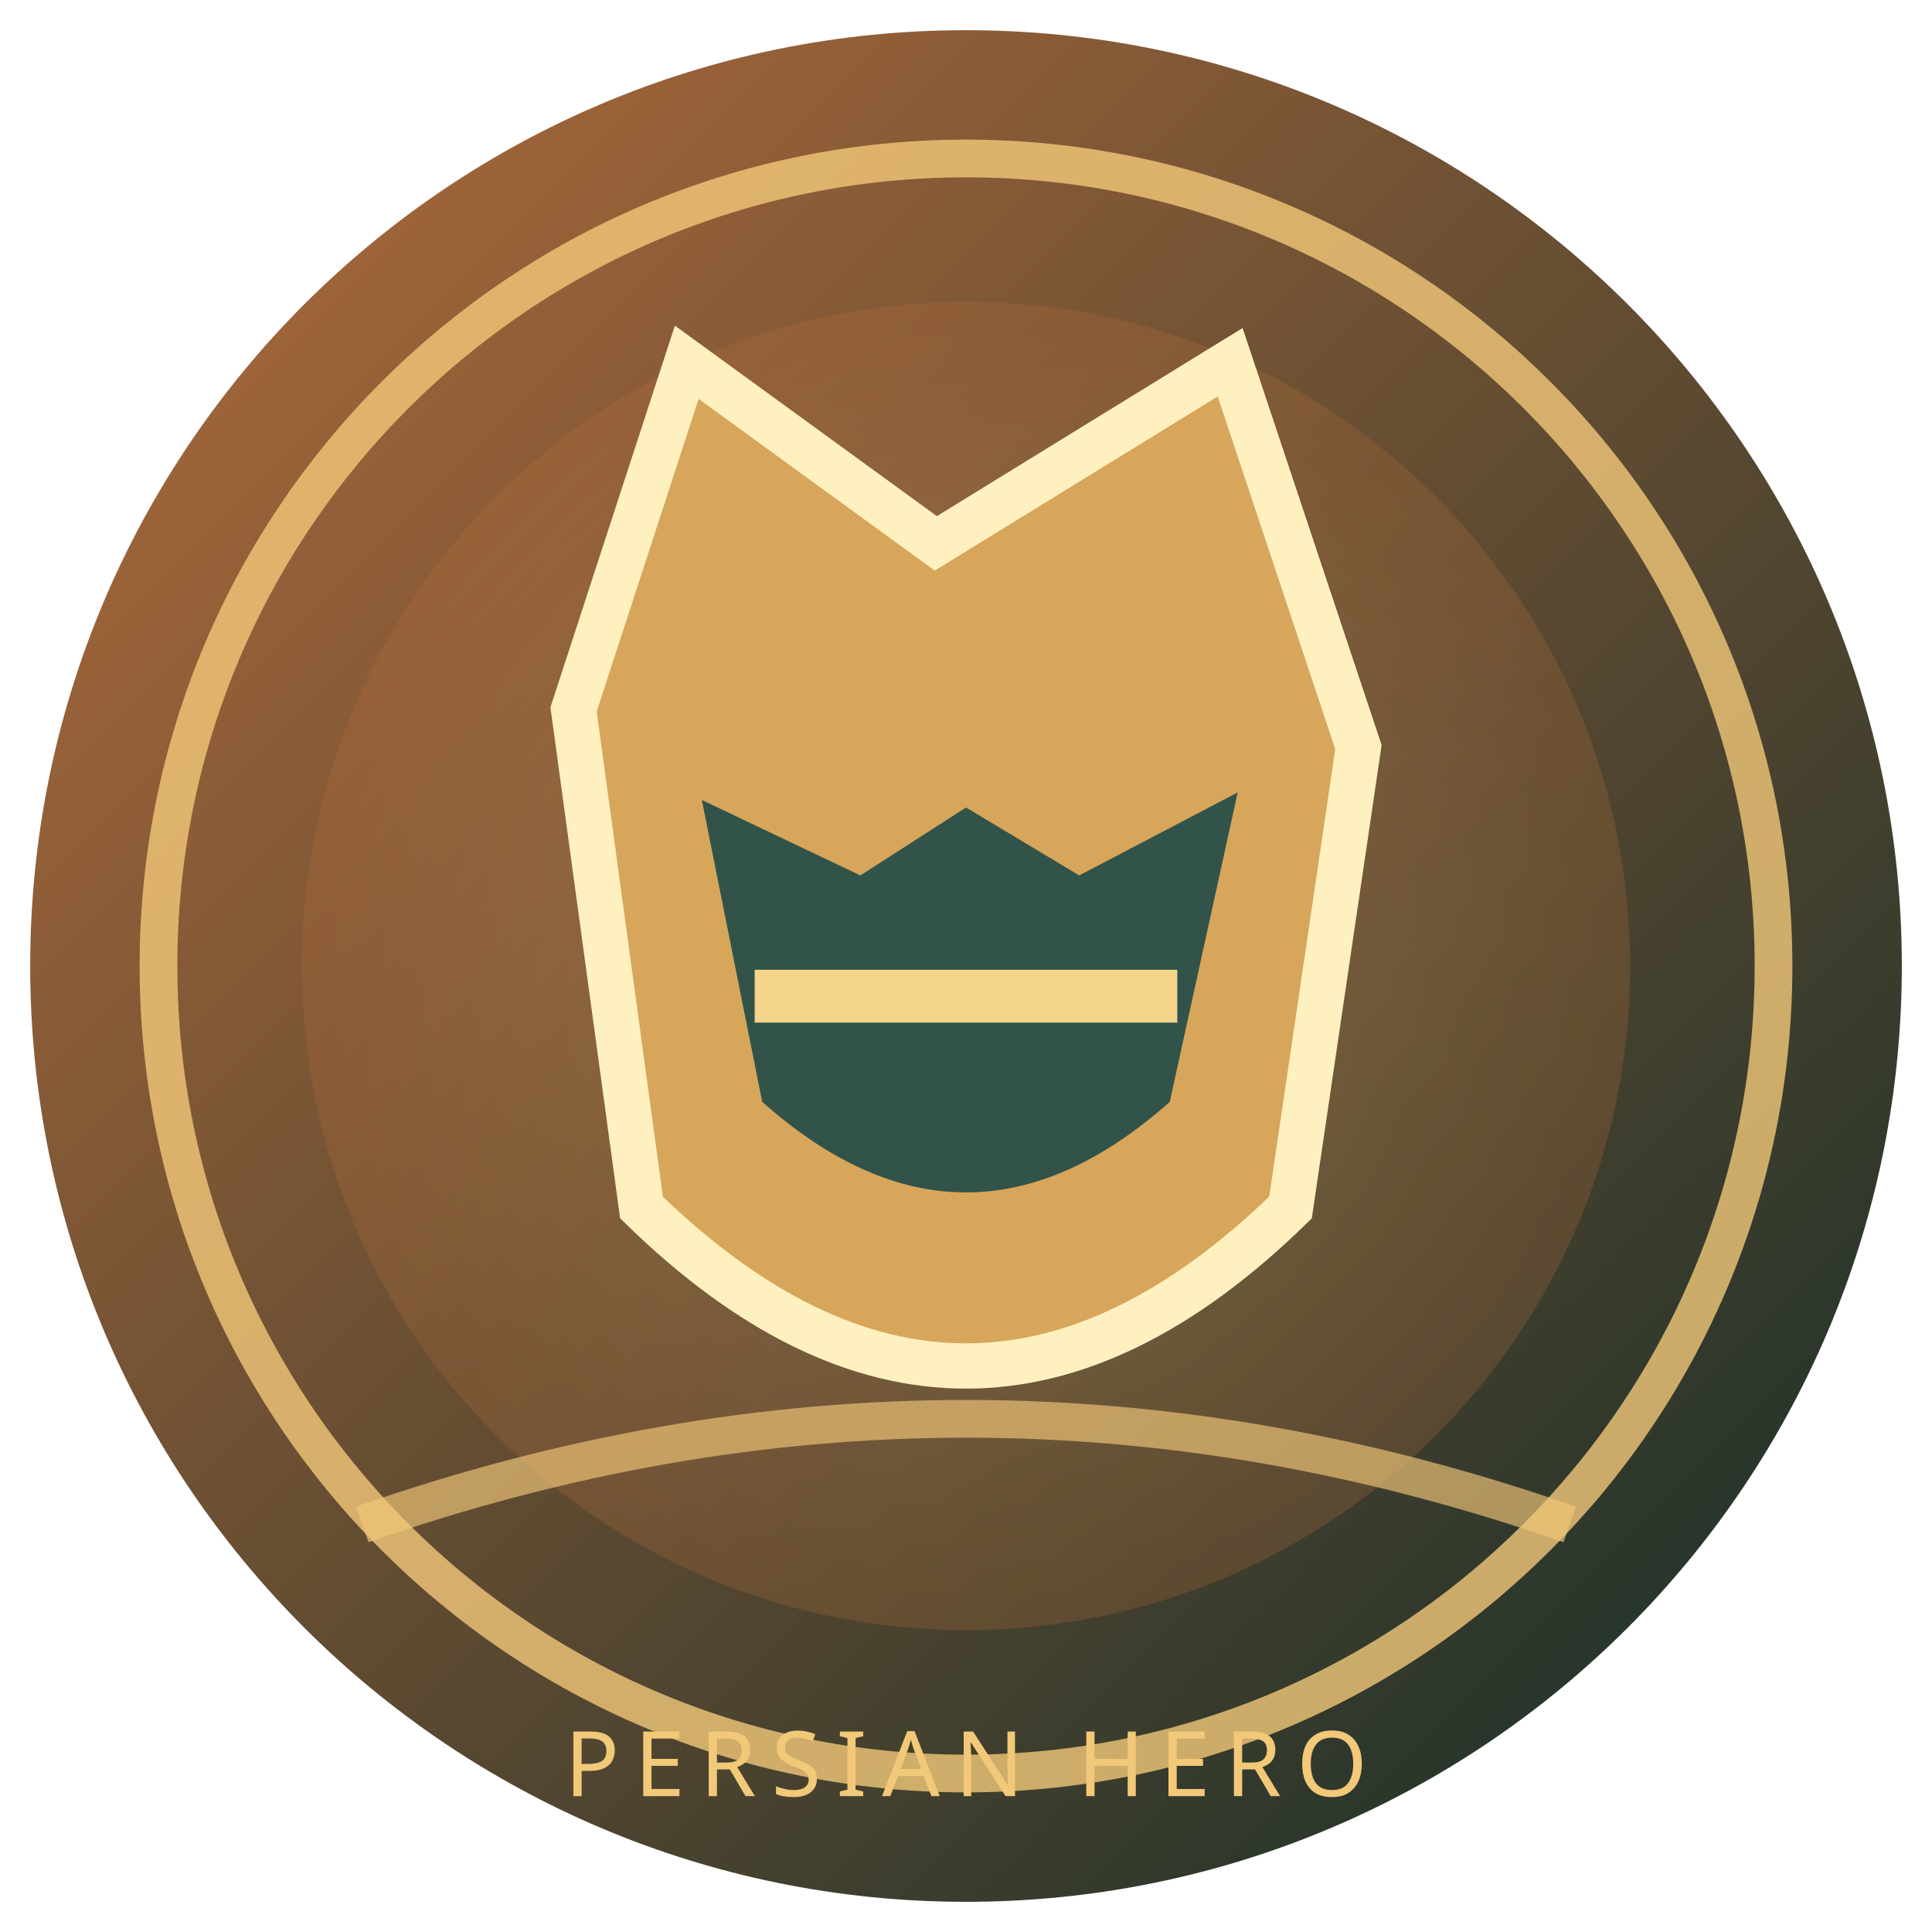
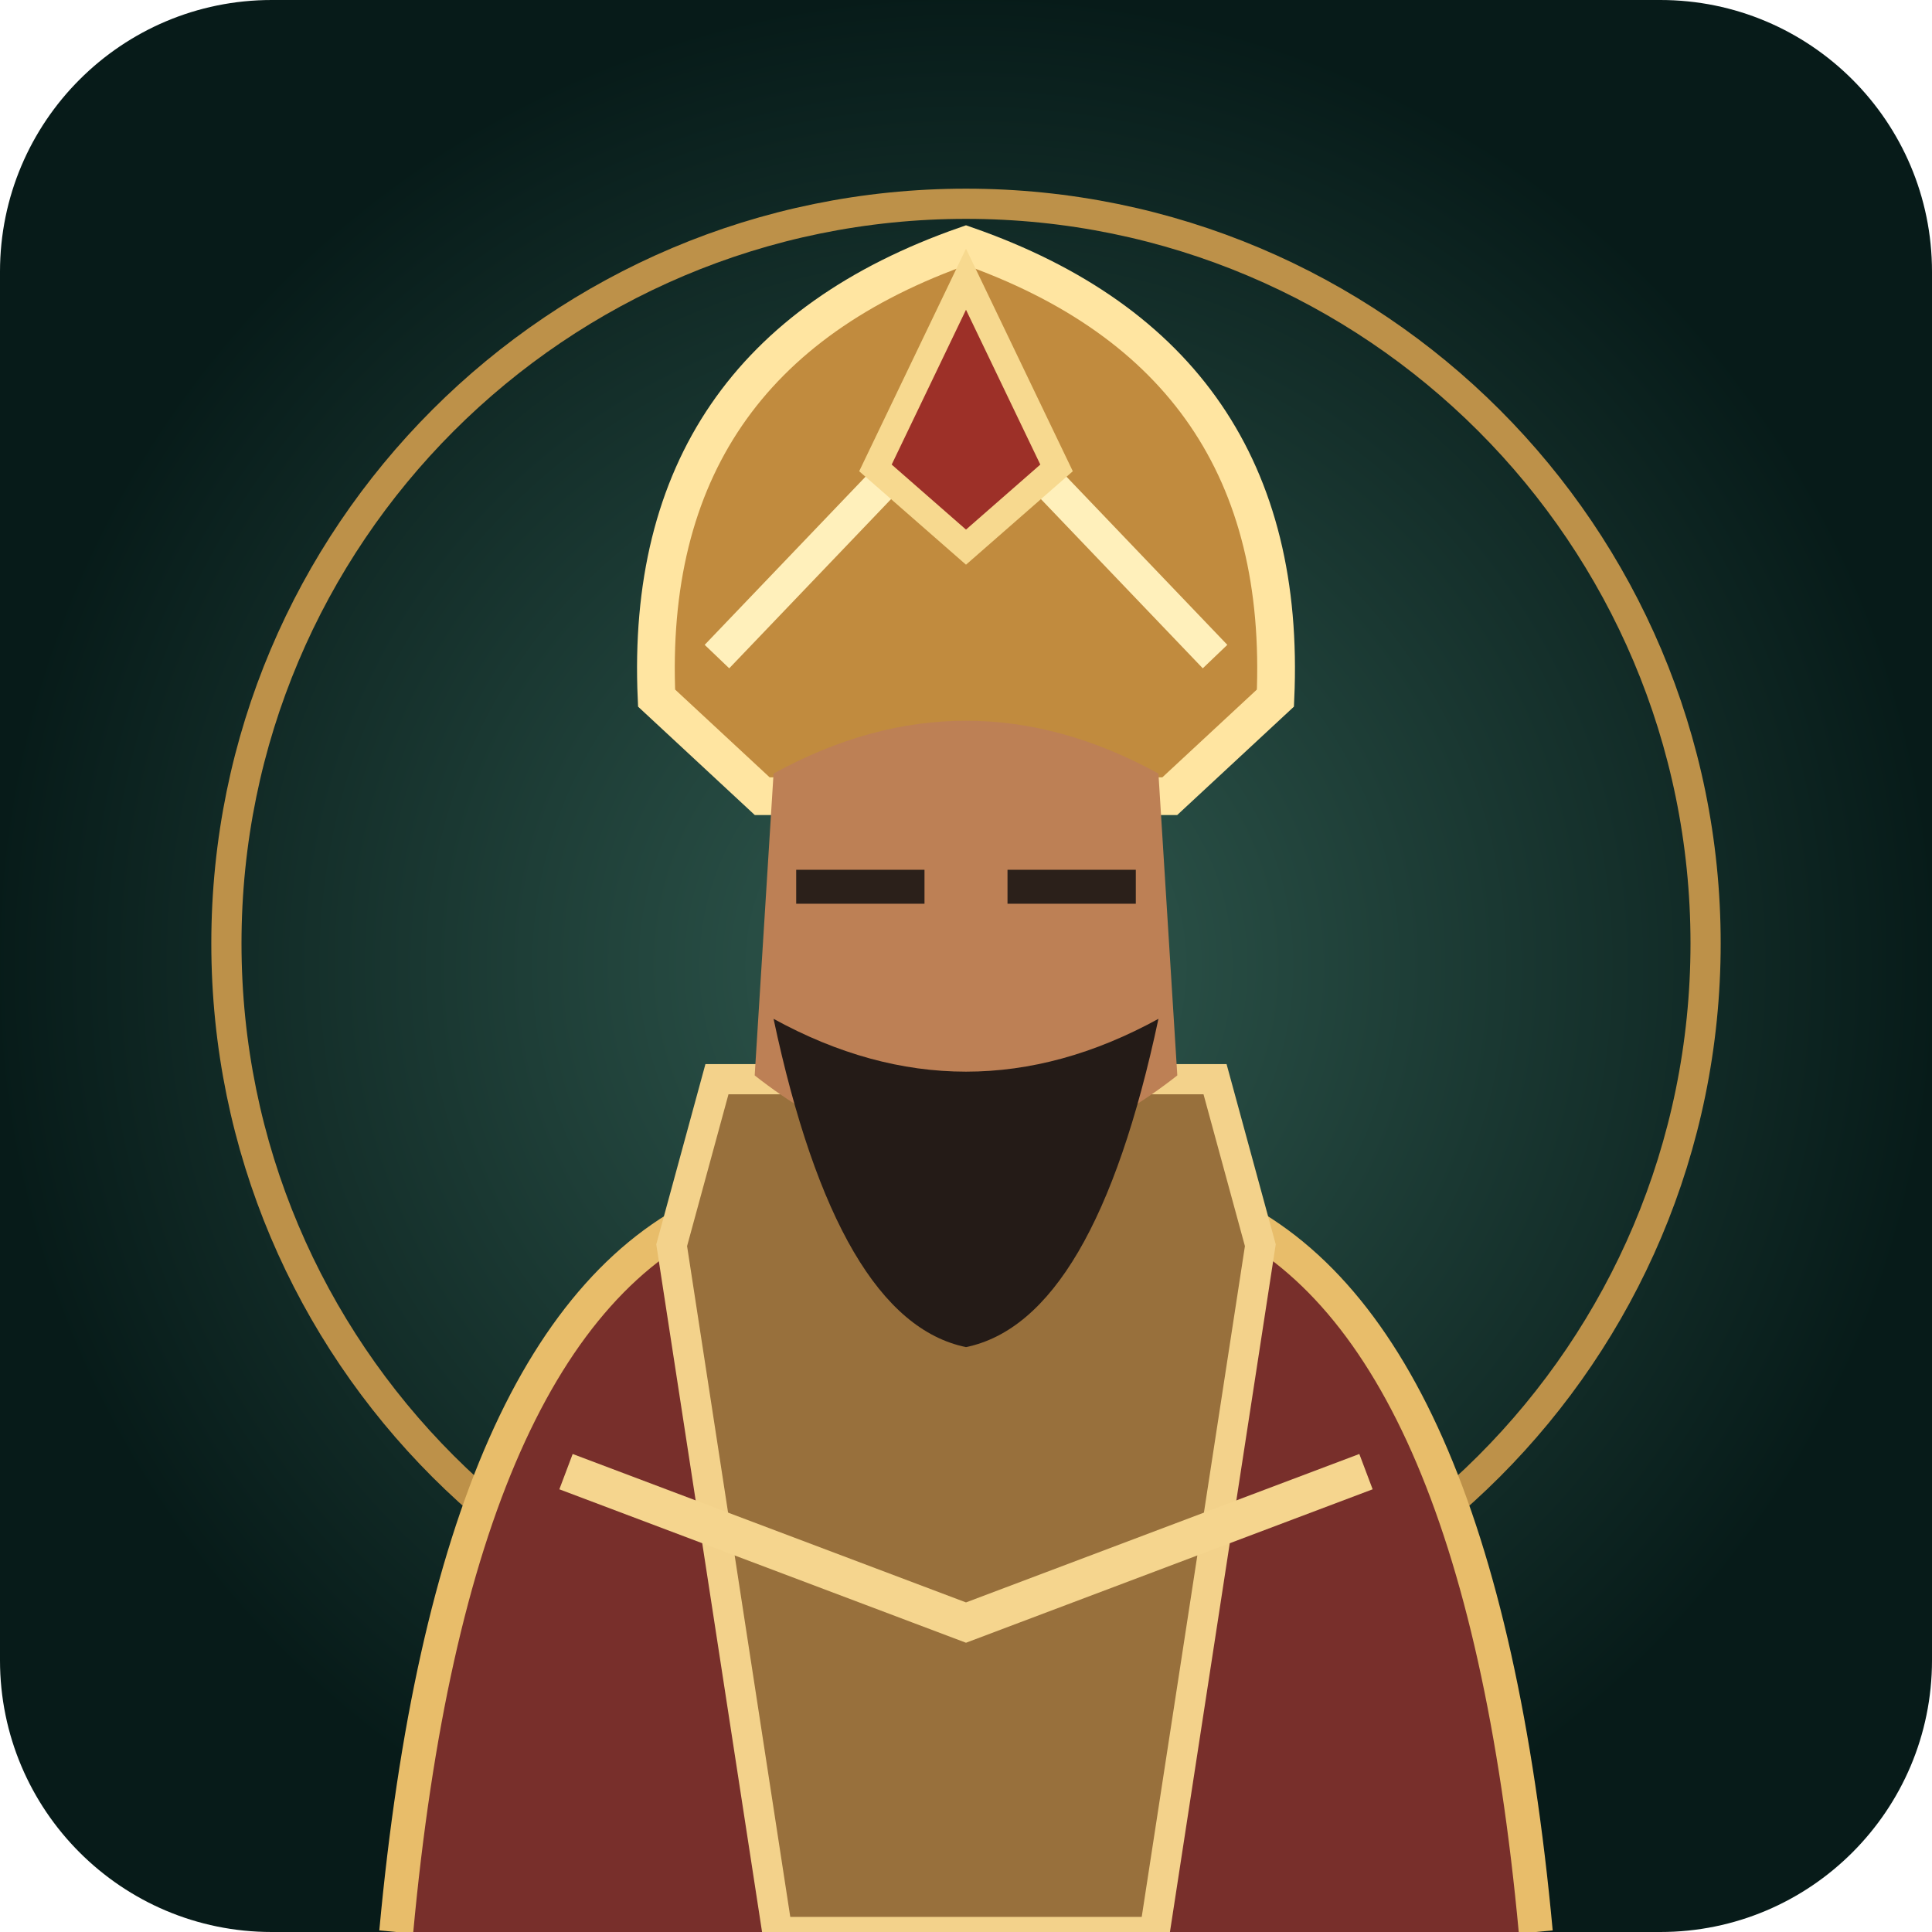
- <svg xmlns="http://www.w3.org/2000/svg" viewBox="0 0 256 256">
+ <svg xmlns="http://www.w3.org/2000/svg" width="512" height="512" viewBox="0 0 512 512">
  <defs>
-     <linearGradient id="g" x1="0" y1="0" x2="1" y2="1">
-       <stop stop-color="#b66d3c" />
-       <stop offset="1" stop-color="#102c28" />
-     </linearGradient>
-     <radialGradient id="h">
-       <stop stop-color="#f2c879" />
-       <stop offset="1" stop-color="#b66d3c" />
+     <radialGradient id="bg">
+       <stop stop-color="#315b50" />
+       <stop offset="1" stop-color="#071b19" />
    </radialGradient>
  </defs>
-   <circle cx="128" cy="128" r="124" fill="url(#g)" />
-   <circle cx="128" cy="128" r="107" fill="none" stroke="#f2c879" stroke-width="5" opacity=".8" />
-   <circle cx="128" cy="128" r="88" fill="url(#h)" opacity=".25" />
-   <path d="M76 94 L91 48 L124 72 L163 48 L180 99 L171 160 Q128 202 85 160Z" fill="#d7a65a" stroke="#fff0c0" stroke-width="6" />
-   <path d="M93 106 L114 116 L128 107 L143 116 L164 105 L155 146 Q128 170 101 146Z" fill="#31534a" />
-   <path d="M100 132 L156 132" stroke="#f4d58a" stroke-width="7" />
-   <path d="M48 202 Q128 174 208 202" fill="none" stroke="#f2c879" stroke-width="5" opacity=".65" />
-   <text x="128" y="238" font-family="sans-serif" font-size="12" text-anchor="middle" fill="#f2c879" letter-spacing="2">PERSIAN HERO</text>
+   <rect width="512" height="512" rx="72" fill="url(#bg)" />
+   <circle cx="256" cy="250" r="196" fill="none" stroke="#bd9149" stroke-width="8" />
+   <path d="M105 512Q120 350 190 320H322Q392 350 407 512" fill="#782f2b" stroke="#e8bd6a" stroke-width="9" />
+   <path d="M178 330 190 286H322L334 330 306 512H206Z" fill="#98703c" stroke="#f3d28b" stroke-width="8" />
+   <path d="M174 185Q170 95 256 65Q342 95 338 185L310 211H202Z" fill="#c18b3e" stroke="#ffe5a1" stroke-width="10" />
+   <path d="M190 174 256 105 322 174" fill="none" stroke="#fff0bb" stroke-width="9" />
+   <path d="M205 205Q256 177 307 205L312 285Q256 329 200 285Z" fill="#bd8055" />
+   <path d="M211 235h34m22 0h34" stroke="#2b201a" stroke-width="9" />
+   <path d="M205 270Q256 298 307 270Q290 350 256 357Q222 350 205 270Z" fill="#241b17" />
+   <path d="M256 74 280 124 256 145 232 124Z" fill="#9d3028" stroke="#f7d98f" stroke-width="7" />
+   <path d="M150 390 256 430 362 390" fill="none" stroke="#f5d58e" stroke-width="10" />
</svg>
